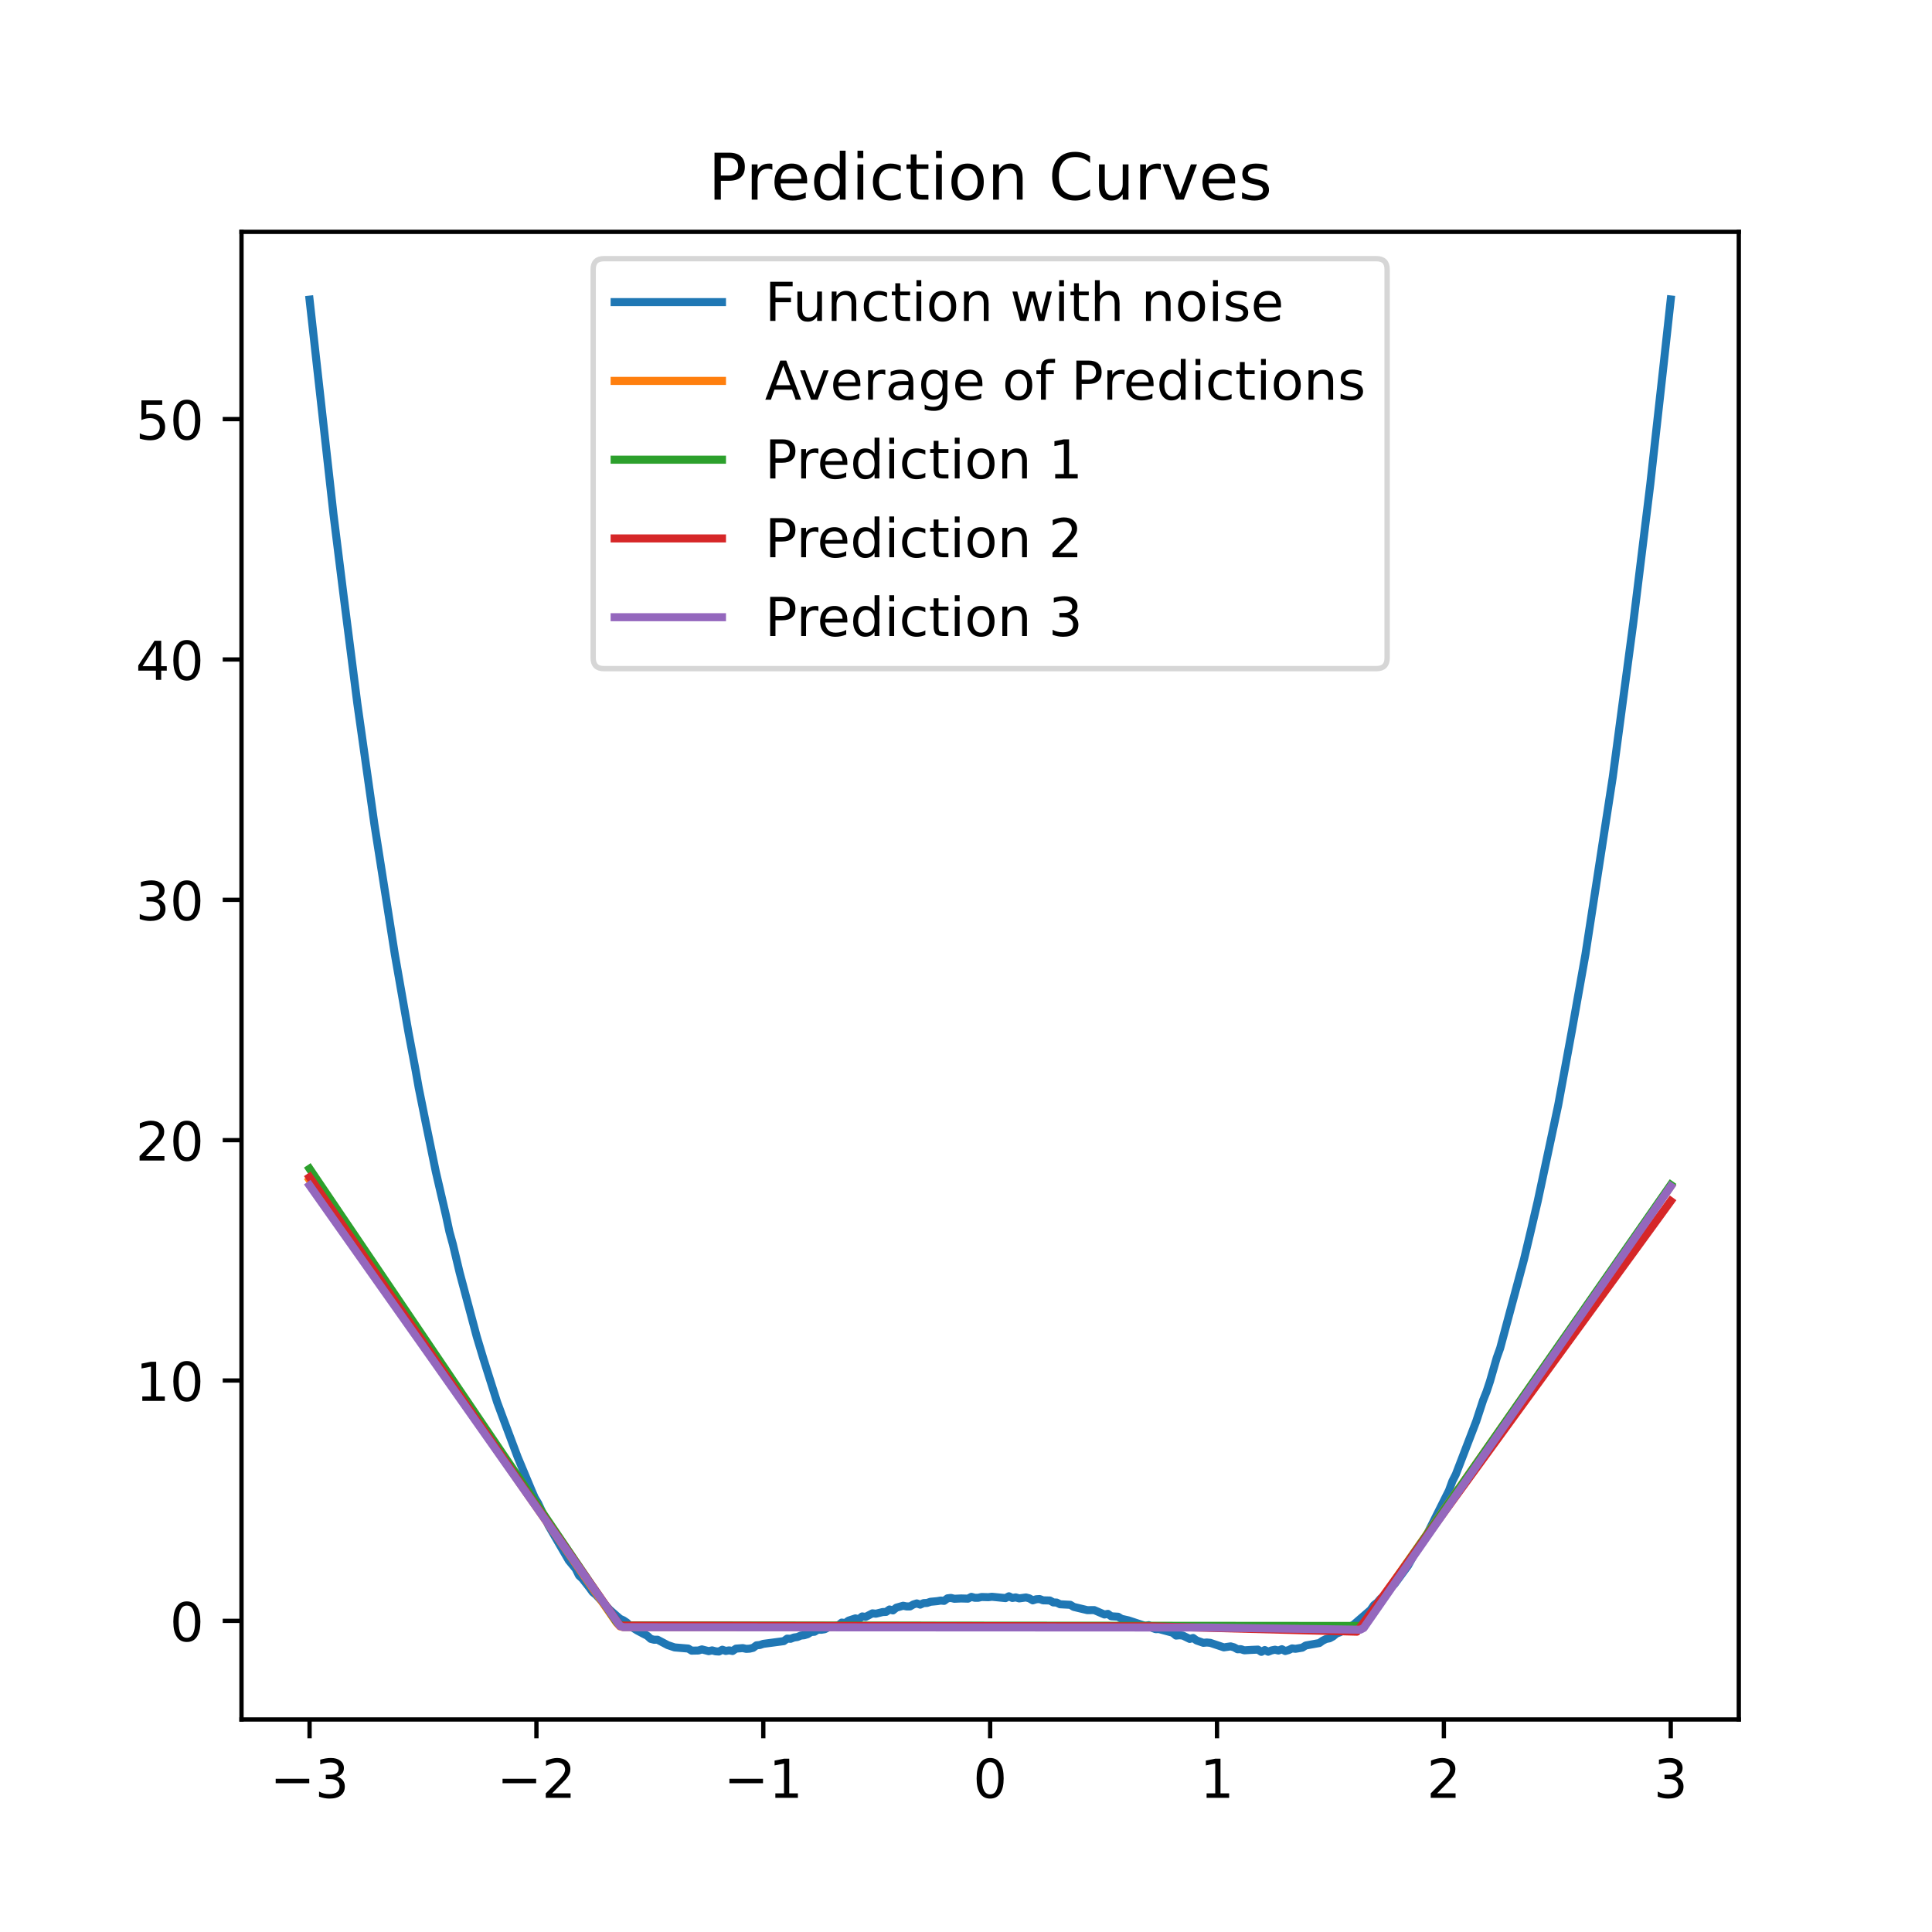
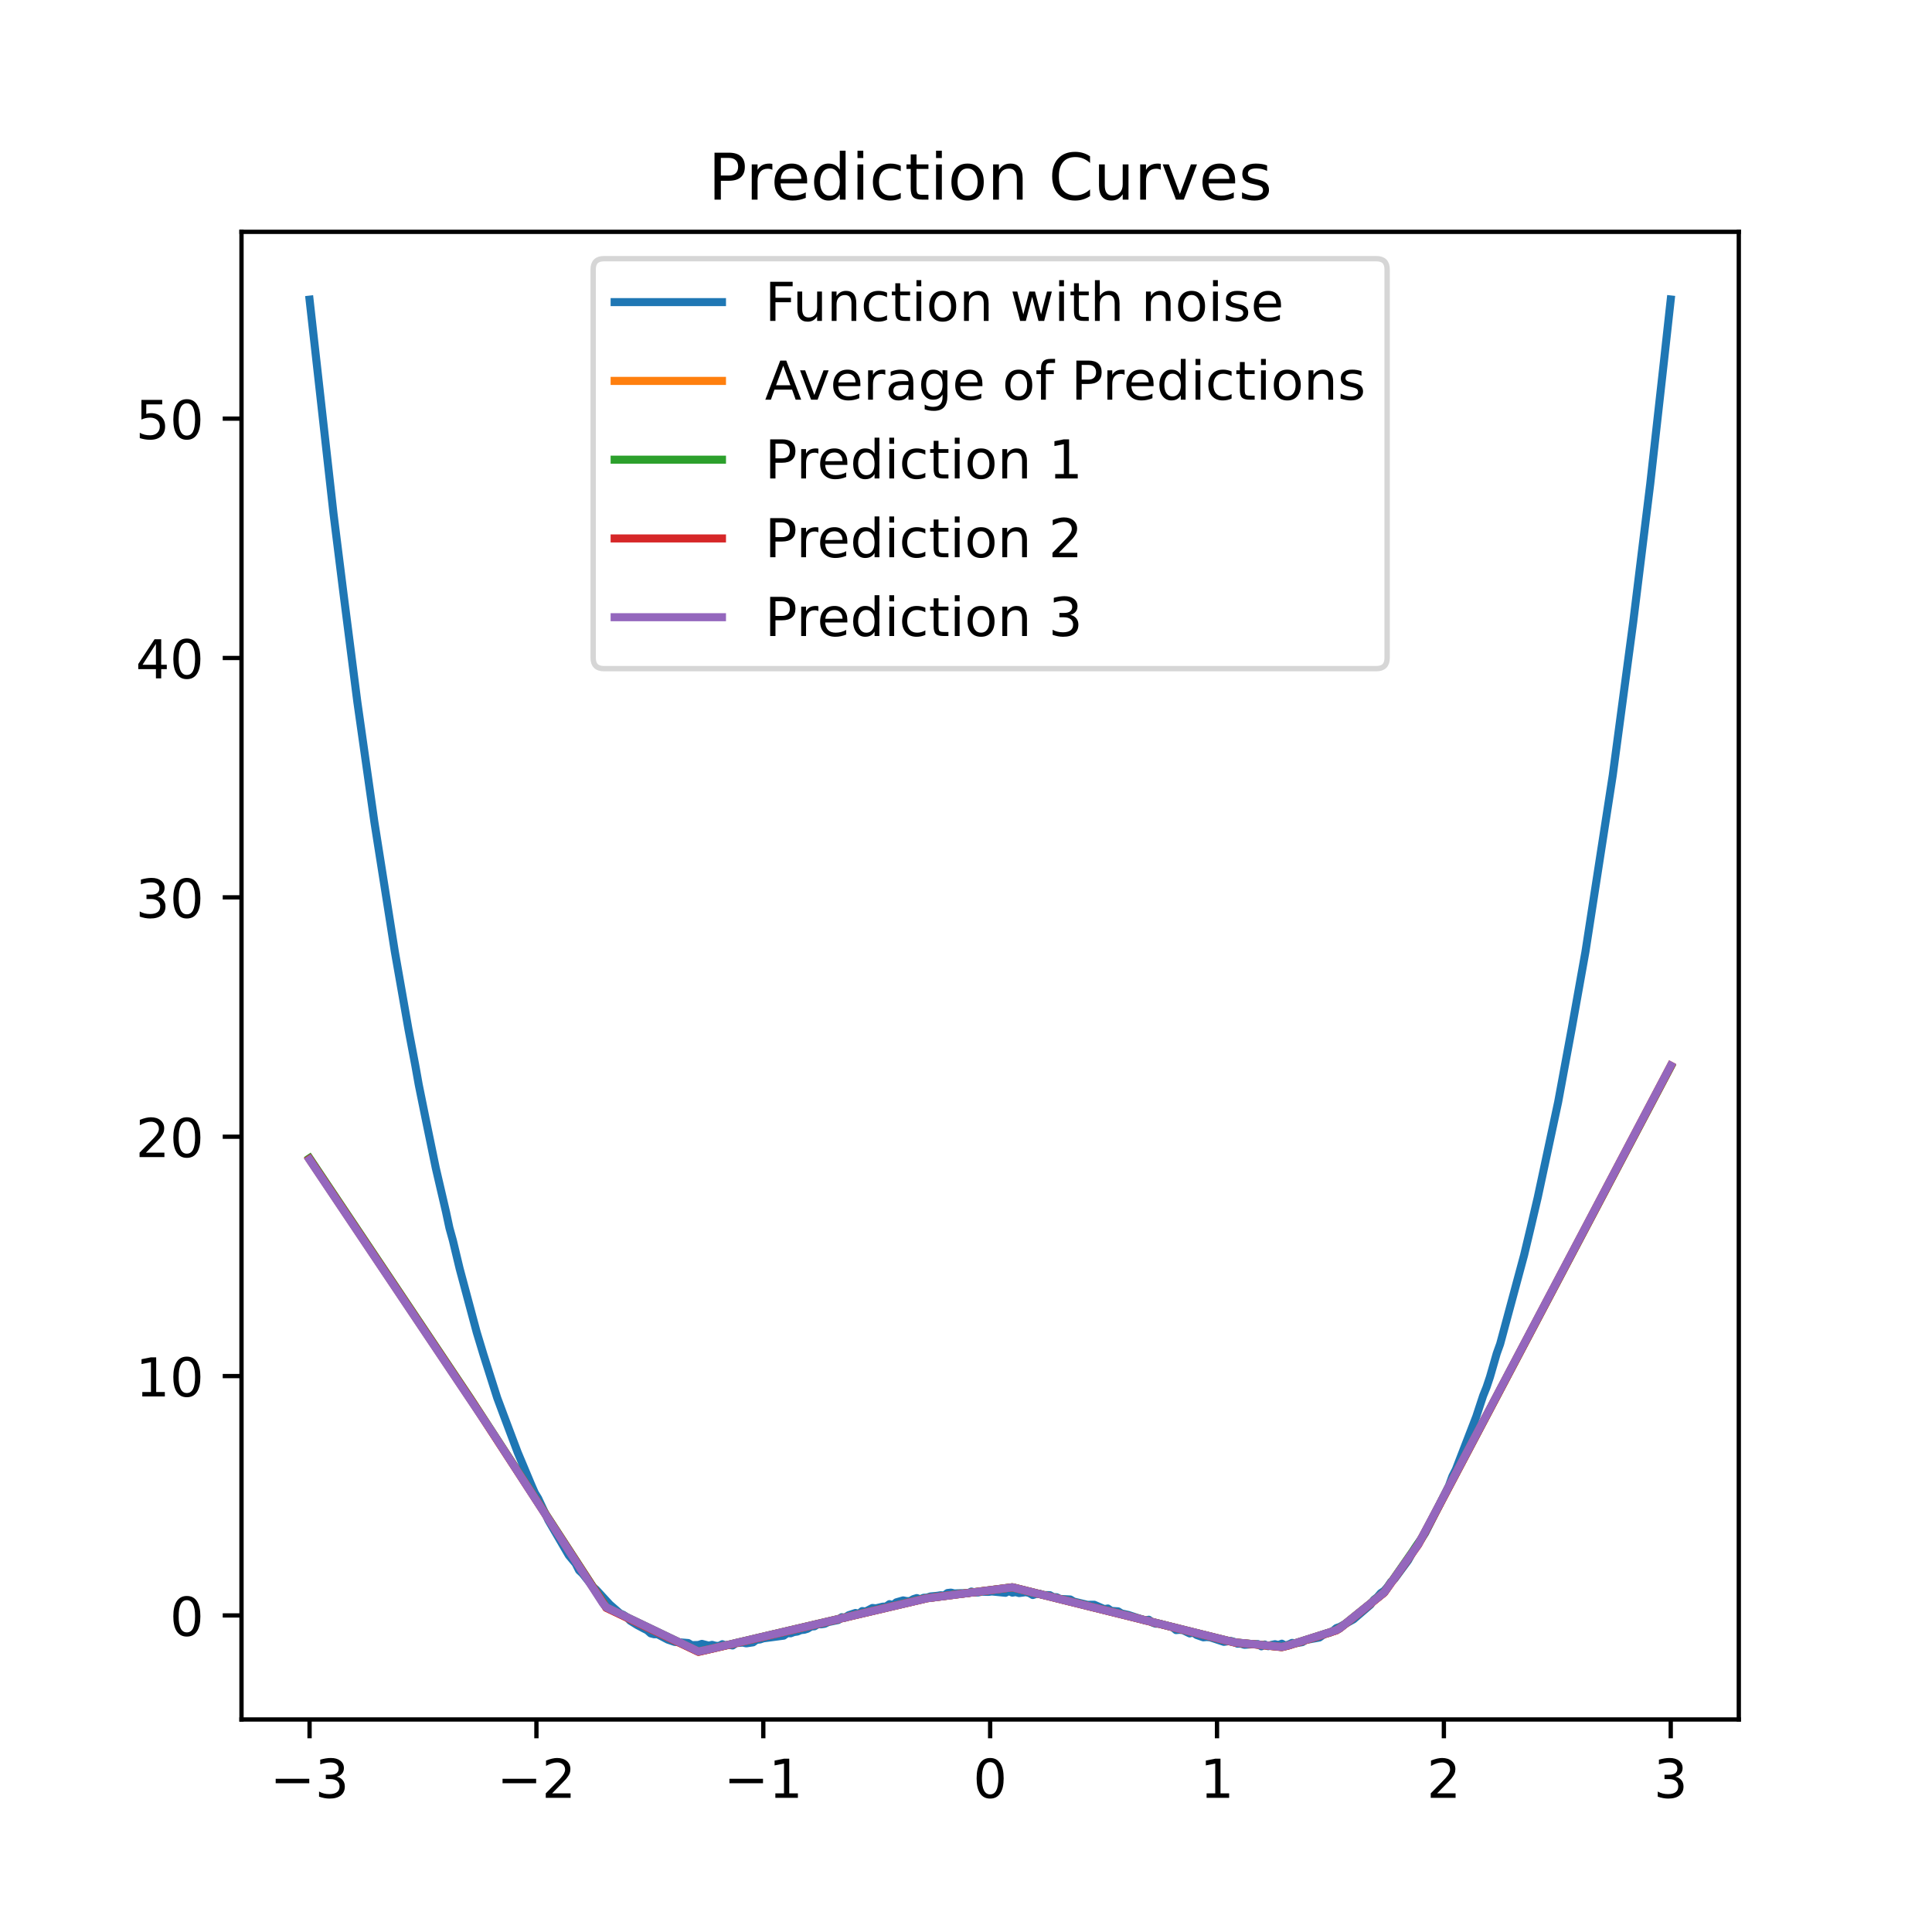
<svg xmlns="http://www.w3.org/2000/svg" xmlns:xlink="http://www.w3.org/1999/xlink" width="360pt" height="360pt" viewBox="0 0 360 360" version="1.1">
  <defs>
    <style type="text/css">*{stroke-linejoin: round; stroke-linecap: butt}</style>
  </defs>
  <g id="figure_1">
    <g id="patch_1">
      <path d="M 0 360  L 360 360  L 360 0  L 0 0  z " style="fill: #ffffff" />
    </g>
    <g id="axes_1">
      <g id="patch_2">
        <path d="M 45 320.4  L 324 320.4  L 324 43.2  L 45 43.2  z " style="fill: #ffffff" />
      </g>
      <g id="matplotlib.axis_1">
        <g id="xtick_1">
          <g id="line2d_1">
            <defs>
-               <path id="m9f133610e2" d="M 0 0  L 0 3.5  " style="stroke: #000000; stroke-width: 0.8" />
+               <path id="mbc64834ffc" d="M 0 0  L 0 3.5  " style="stroke: #000000; stroke-width: 0.8" />
            </defs>
            <g>
-               <use xlink:href="#m9f133610e2" x="57.682" y="320.4" style="stroke: #000000; stroke-width: 0.8" />
+               <use xlink:href="#mbc64834ffc" x="57.682" y="320.4" style="stroke: #000000; stroke-width: 0.8" />
            </g>
          </g>
          <g id="text_1">
            <g transform="translate(50.31072 334.9984)scale(0.1 -0.1)">
              <defs>
                <path id="DejaVuSans-2212" d="M 678 2272  L 4684 2272  L 4684 1741  L 678 1741  L 678 2272  z " transform="scale(0.015625)" />
                <path id="DejaVuSans-33" d="M 2597 2516  Q 3050 2419 3304 2112  Q 3559 1806 3559 1356  Q 3559 666 3084 287  Q 2609 -91 1734 -91  Q 1441 -91 1130 -33  Q 819 25 488 141  L 488 750  Q 750 597 1062 519  Q 1375 441 1716 441  Q 2309 441 2620 675  Q 2931 909 2931 1356  Q 2931 1769 2642 2001  Q 2353 2234 1838 2234  L 1294 2234  L 1294 2753  L 1863 2753  Q 2328 2753 2575 2939  Q 2822 3125 2822 3475  Q 2822 3834 2567 4026  Q 2313 4219 1838 4219  Q 1578 4219 1281 4162  Q 984 4106 628 3988  L 628 4550  Q 988 4650 1302 4700  Q 1616 4750 1894 4750  Q 2613 4750 3031 4423  Q 3450 4097 3450 3541  Q 3450 3153 3228 2886  Q 3006 2619 2597 2516  z " transform="scale(0.015625)" />
              </defs>
              <use xlink:href="#DejaVuSans-2212" />
              <use xlink:href="#DejaVuSans-33" x="83.789" />
            </g>
          </g>
        </g>
        <g id="xtick_2">
          <g id="line2d_2">
            <g>
-               <use xlink:href="#m9f133610e2" x="99.955" y="320.4" style="stroke: #000000; stroke-width: 0.8" />
+               <use xlink:href="#mbc64834ffc" x="99.955" y="320.4" style="stroke: #000000; stroke-width: 0.8" />
            </g>
          </g>
          <g id="text_2">
            <g transform="translate(92.58345 334.9984)scale(0.1 -0.1)">
              <defs>
                <path id="DejaVuSans-32" d="M 1228 531  L 3431 531  L 3431 0  L 469 0  L 469 531  Q 828 903 1448 1529  Q 2069 2156 2228 2338  Q 2531 2678 2651 2914  Q 2772 3150 2772 3378  Q 2772 3750 2511 3984  Q 2250 4219 1831 4219  Q 1534 4219 1204 4116  Q 875 4013 500 3803  L 500 4441  Q 881 4594 1212 4672  Q 1544 4750 1819 4750  Q 2544 4750 2975 4387  Q 3406 4025 3406 3419  Q 3406 3131 3298 2873  Q 3191 2616 2906 2266  Q 2828 2175 2409 1742  Q 1991 1309 1228 531  z " transform="scale(0.015625)" />
              </defs>
              <use xlink:href="#DejaVuSans-2212" />
              <use xlink:href="#DejaVuSans-32" x="83.789" />
            </g>
          </g>
        </g>
        <g id="xtick_3">
          <g id="line2d_3">
            <g>
-               <use xlink:href="#m9f133610e2" x="142.227" y="320.4" style="stroke: #000000; stroke-width: 0.8" />
+               <use xlink:href="#mbc64834ffc" x="142.227" y="320.4" style="stroke: #000000; stroke-width: 0.8" />
            </g>
          </g>
          <g id="text_3">
            <g transform="translate(134.8562 334.9984)scale(0.1 -0.1)">
              <defs>
                <path id="DejaVuSans-31" d="M 794 531  L 1825 531  L 1825 4091  L 703 3866  L 703 4441  L 1819 4666  L 2450 4666  L 2450 531  L 3481 531  L 3481 0  L 794 0  L 794 531  z " transform="scale(0.015625)" />
              </defs>
              <use xlink:href="#DejaVuSans-2212" />
              <use xlink:href="#DejaVuSans-31" x="83.789" />
            </g>
          </g>
        </g>
        <g id="xtick_4">
          <g id="line2d_4">
            <g>
-               <use xlink:href="#m9f133610e2" x="184.5" y="320.4" style="stroke: #000000; stroke-width: 0.8" />
+               <use xlink:href="#mbc64834ffc" x="184.5" y="320.4" style="stroke: #000000; stroke-width: 0.8" />
            </g>
          </g>
          <g id="text_4">
            <g transform="translate(181.3187 334.9984)scale(0.1 -0.1)">
              <defs>
                <path id="DejaVuSans-30" d="M 2034 4250  Q 1547 4250 1301 3770  Q 1056 3291 1056 2328  Q 1056 1369 1301 889  Q 1547 409 2034 409  Q 2525 409 2770 889  Q 3016 1369 3016 2328  Q 3016 3291 2770 3770  Q 2525 4250 2034 4250  z M 2034 4750  Q 2819 4750 3233 4129  Q 3647 3509 3647 2328  Q 3647 1150 3233 529  Q 2819 -91 2034 -91  Q 1250 -91 836 529  Q 422 1150 422 2328  Q 422 3509 836 4129  Q 1250 4750 2034 4750  z " transform="scale(0.015625)" />
              </defs>
              <use xlink:href="#DejaVuSans-30" />
            </g>
          </g>
        </g>
        <g id="xtick_5">
          <g id="line2d_5">
            <g>
-               <use xlink:href="#m9f133610e2" x="226.773" y="320.4" style="stroke: #000000; stroke-width: 0.8" />
+               <use xlink:href="#mbc64834ffc" x="226.773" y="320.4" style="stroke: #000000; stroke-width: 0.8" />
            </g>
          </g>
          <g id="text_5">
            <g transform="translate(223.5915 334.9984)scale(0.1 -0.1)">
              <use xlink:href="#DejaVuSans-31" />
            </g>
          </g>
        </g>
        <g id="xtick_6">
          <g id="line2d_6">
            <g>
-               <use xlink:href="#m9f133610e2" x="269.045" y="320.4" style="stroke: #000000; stroke-width: 0.8" />
+               <use xlink:href="#mbc64834ffc" x="269.045" y="320.4" style="stroke: #000000; stroke-width: 0.8" />
            </g>
          </g>
          <g id="text_6">
            <g transform="translate(265.8642 334.9984)scale(0.1 -0.1)">
              <use xlink:href="#DejaVuSans-32" />
            </g>
          </g>
        </g>
        <g id="xtick_7">
          <g id="line2d_7">
            <g>
-               <use xlink:href="#m9f133610e2" x="311.318" y="320.4" style="stroke: #000000; stroke-width: 0.8" />
+               <use xlink:href="#mbc64834ffc" x="311.318" y="320.4" style="stroke: #000000; stroke-width: 0.8" />
            </g>
          </g>
          <g id="text_7">
            <g transform="translate(308.1369 334.9984)scale(0.1 -0.1)">
              <use xlink:href="#DejaVuSans-33" />
            </g>
          </g>
        </g>
      </g>
      <g id="matplotlib.axis_2">
        <g id="ytick_1">
          <g id="line2d_8">
            <defs>
-               <path id="m39aadc8517" d="M 0 0  L -3.5 0  " style="stroke: #000000; stroke-width: 0.8" />
+               <path id="md7899c4d1c" d="M 0 0  L -3.5 0  " style="stroke: #000000; stroke-width: 0.8" />
            </defs>
            <g>
-               <use xlink:href="#m39aadc8517" x="45" y="302.019" style="stroke: #000000; stroke-width: 0.8" />
+               <use xlink:href="#md7899c4d1c" x="45" y="301.012" style="stroke: #000000; stroke-width: 0.8" />
            </g>
          </g>
          <g id="text_8">
-             <g transform="translate(31.6375 305.8181)scale(0.1 -0.1)">
+             <g transform="translate(31.6375 304.8109)scale(0.1 -0.1)">
              <use xlink:href="#DejaVuSans-30" />
            </g>
          </g>
        </g>
        <g id="ytick_2">
          <g id="line2d_9">
            <g>
-               <use xlink:href="#m39aadc8517" x="45" y="257.235" style="stroke: #000000; stroke-width: 0.8" />
+               <use xlink:href="#md7899c4d1c" x="45" y="256.411" style="stroke: #000000; stroke-width: 0.8" />
            </g>
          </g>
          <g id="text_9">
-             <g transform="translate(25.275 261.0338)scale(0.1 -0.1)">
+             <g transform="translate(25.275 260.2098)scale(0.1 -0.1)">
              <use xlink:href="#DejaVuSans-31" />
              <use xlink:href="#DejaVuSans-30" x="63.623" />
            </g>
          </g>
        </g>
        <g id="ytick_3">
          <g id="line2d_10">
            <g>
-               <use xlink:href="#m39aadc8517" x="45" y="212.45" style="stroke: #000000; stroke-width: 0.8" />
+               <use xlink:href="#md7899c4d1c" x="45" y="211.81" style="stroke: #000000; stroke-width: 0.8" />
            </g>
          </g>
          <g id="text_10">
-             <g transform="translate(25.275 216.2495)scale(0.1 -0.1)">
+             <g transform="translate(25.275 215.6087)scale(0.1 -0.1)">
              <use xlink:href="#DejaVuSans-32" />
              <use xlink:href="#DejaVuSans-30" x="63.623" />
            </g>
          </g>
        </g>
        <g id="ytick_4">
          <g id="line2d_11">
            <g>
-               <use xlink:href="#m39aadc8517" x="45" y="167.666" style="stroke: #000000; stroke-width: 0.8" />
+               <use xlink:href="#md7899c4d1c" x="45" y="167.208" style="stroke: #000000; stroke-width: 0.8" />
            </g>
          </g>
          <g id="text_11">
-             <g transform="translate(25.275 171.4652)scale(0.1 -0.1)">
+             <g transform="translate(25.275 171.0076)scale(0.1 -0.1)">
              <use xlink:href="#DejaVuSans-33" />
              <use xlink:href="#DejaVuSans-30" x="63.623" />
            </g>
          </g>
        </g>
        <g id="ytick_5">
          <g id="line2d_12">
            <g>
-               <use xlink:href="#m39aadc8517" x="45" y="122.882" style="stroke: #000000; stroke-width: 0.8" />
+               <use xlink:href="#md7899c4d1c" x="45" y="122.607" style="stroke: #000000; stroke-width: 0.8" />
            </g>
          </g>
          <g id="text_12">
-             <g transform="translate(25.275 126.681)scale(0.1 -0.1)">
+             <g transform="translate(25.275 126.4066)scale(0.1 -0.1)">
              <defs>
                <path id="DejaVuSans-34" d="M 2419 4116  L 825 1625  L 2419 1625  L 2419 4116  z M 2253 4666  L 3047 4666  L 3047 1625  L 3713 1625  L 3713 1100  L 3047 1100  L 3047 0  L 2419 0  L 2419 1100  L 313 1100  L 313 1709  L 2253 4666  z " transform="scale(0.015625)" />
              </defs>
              <use xlink:href="#DejaVuSans-34" />
              <use xlink:href="#DejaVuSans-30" x="63.623" />
            </g>
          </g>
        </g>
        <g id="ytick_6">
          <g id="line2d_13">
            <g>
-               <use xlink:href="#m39aadc8517" x="45" y="78.097" style="stroke: #000000; stroke-width: 0.8" />
+               <use xlink:href="#md7899c4d1c" x="45" y="78.006" style="stroke: #000000; stroke-width: 0.8" />
            </g>
          </g>
          <g id="text_13">
-             <g transform="translate(25.275 81.89669)scale(0.1 -0.1)">
+             <g transform="translate(25.275 81.80549)scale(0.1 -0.1)">
              <defs>
                <path id="DejaVuSans-35" d="M 691 4666  L 3169 4666  L 3169 4134  L 1269 4134  L 1269 2991  Q 1406 3038 1543 3061  Q 1681 3084 1819 3084  Q 2600 3084 3056 2656  Q 3513 2228 3513 1497  Q 3513 744 3044 326  Q 2575 -91 1722 -91  Q 1428 -91 1123 -41  Q 819 9 494 109  L 494 744  Q 775 591 1075 516  Q 1375 441 1709 441  Q 2250 441 2565 725  Q 2881 1009 2881 1497  Q 2881 1984 2565 2268  Q 2250 2553 1709 2553  Q 1456 2553 1204 2497  Q 953 2441 691 2322  L 691 4666  z " transform="scale(0.015625)" />
              </defs>
              <use xlink:href="#DejaVuSans-35" />
              <use xlink:href="#DejaVuSans-30" x="63.623" />
            </g>
          </g>
        </g>
      </g>
      <g id="line2d_14">
-         <path d="M 57.682 55.834  L 62.132 95.787  L 64.039 111.107  L 66.581 131.076  L 69.76 153.578  L 73.574 177.848  L 76.117 192.379  L 77.388 199.127  L 78.024 202.708  L 79.295 209.014  L 81.202 218.307  L 83.109 226.532  L 83.745 229.519  L 84.38 231.822  L 85.652 237.148  L 88.83 249.046  L 90.102 253.27  L 92.644 261.3  L 93.916 264.727  L 96.458 271.506  L 99.001 277.592  L 99.637 279.051  L 100.272 280.103  L 102.179 284.199  L 105.994 290.773  L 107.265 292.311  L 107.901 293.583  L 108.536 294.174  L 109.808 295.794  L 110.443 296.671  L 111.079 297.199  L 113.622 299.976  L 114.893 301.085  L 115.529 301.636  L 116.164 301.924  L 116.8 302.347  L 117.436 303.008  L 118.707 303.804  L 119.978 304.481  L 120.614 304.802  L 121.25 305.376  L 121.886 305.543  L 122.521 305.538  L 124.428 306.544  L 125.7 306.971  L 128.242 307.184  L 128.878 307.575  L 130.149 307.547  L 130.785 307.341  L 132.056 307.668  L 132.692 307.524  L 133.328 307.697  L 133.963 307.739  L 134.599 307.403  L 135.235 307.629  L 135.87 307.522  L 136.506 307.64  L 137.142 307.198  L 138.413 307.101  L 139.049 307.243  L 139.685 307.204  L 140.32 307.054  L 140.956 306.587  L 141.592 306.521  L 142.227 306.309  L 146.041 305.802  L 146.677 305.334  L 147.313 305.365  L 147.948 305.127  L 148.584 305.034  L 149.22 304.767  L 149.855 304.702  L 150.491 304.506  L 151.127 304.1  L 151.762 304.054  L 152.398 303.661  L 153.034 303.682  L 153.67 303.584  L 154.305 303.269  L 156.212 302.872  L 156.848 302.344  L 157.484 302.437  L 158.119 301.981  L 159.391 301.563  L 160.026 301.712  L 160.662 301.199  L 161.298 301.287  L 162.569 300.622  L 163.205 300.693  L 164.476 300.381  L 165.112 300.355  L 165.747 299.903  L 166.383 300.079  L 167.019 299.568  L 168.29 299.207  L 168.926 299.334  L 169.562 299.332  L 170.197 298.969  L 170.833 298.772  L 171.469 299  L 172.104 298.713  L 172.74 298.688  L 173.376 298.469  L 174.647 298.349  L 175.283 298.24  L 175.918 298.299  L 176.554 297.826  L 177.19 297.75  L 177.825 297.908  L 179.097 297.85  L 180.368 297.886  L 181.004 297.549  L 181.639 297.725  L 182.275 297.722  L 182.911 297.577  L 184.182 297.614  L 184.818 297.534  L 187.361 297.784  L 187.996 297.444  L 188.632 297.758  L 189.268 297.651  L 189.903 297.836  L 191.175 297.664  L 191.81 297.835  L 192.446 298.204  L 193.082 297.998  L 193.717 297.956  L 194.353 298.198  L 195.624 298.229  L 196.26 298.588  L 196.896 298.616  L 197.531 298.932  L 199.438 299.034  L 200.074 299.423  L 202.617 300.03  L 203.888 300.017  L 205.795 300.841  L 206.431 300.721  L 207.067 301.172  L 208.338 301.252  L 208.974 301.644  L 210.245 301.927  L 213.423 302.968  L 214.059 302.823  L 214.695 303.338  L 215.33 303.57  L 215.966 303.555  L 218.509 304.235  L 219.145 304.766  L 219.78 304.706  L 220.416 304.77  L 221.687 305.388  L 222.323 305.212  L 222.959 305.676  L 224.23 306.116  L 224.866 306.057  L 225.501 306.117  L 228.044 306.963  L 229.315 306.779  L 229.951 306.958  L 230.587 307.313  L 231.222 307.299  L 231.858 307.513  L 233.13 307.437  L 234.401 307.381  L 235.037 307.8  L 235.672 307.462  L 236.308 307.775  L 236.944 307.526  L 237.579 307.401  L 238.215 307.555  L 238.851 307.308  L 239.486 307.643  L 240.122 307.463  L 240.758 307.157  L 241.393 307.232  L 242.665 307.018  L 243.3 306.616  L 245.843 306.155  L 246.479 305.703  L 247.114 305.394  L 247.75 305.276  L 248.386 304.927  L 249.022 304.383  L 249.657 304.164  L 252.2 302.75  L 255.378 300.004  L 256.014 299.096  L 256.65 298.597  L 257.285 297.851  L 257.921 297.424  L 258.557 296.682  L 259.192 295.752  L 259.828 295.196  L 262.371 291.731  L 263.642 289.432  L 265.549 286.619  L 269.999 277.736  L 270.635 275.983  L 271.27 274.734  L 275.084 264.811  L 276.356 260.92  L 276.991 259.333  L 277.627 257.424  L 278.898 252.998  L 279.534 251.22  L 283.984 234.64  L 285.255 229.303  L 286.527 223.852  L 290.341 205.957  L 292.883 192.134  L 295.426 177.84  L 300.512 144.827  L 304.326 116.163  L 307.504 90.248  L 310.047 67.414  L 311.318 55.8  L 311.318 55.8  " clip-path="url(#p5ab1dba73b)" style="fill: none; stroke: #1f77b4; stroke-width: 1.5; stroke-linecap: square" />
+         <path d="M 57.682 55.833  L 62.132 95.624  L 64.039 110.881  L 66.581 130.769  L 69.76 153.178  L 73.574 177.348  L 76.117 191.82  L 77.388 198.54  L 78.024 202.108  L 79.295 208.387  L 81.202 217.643  L 83.109 225.834  L 83.745 228.808  L 84.38 231.102  L 85.652 236.406  L 88.83 248.256  L 90.102 252.462  L 92.644 260.459  L 93.916 263.872  L 96.458 270.623  L 99.001 276.684  L 99.637 278.137  L 100.272 279.185  L 102.179 283.265  L 105.994 289.812  L 107.265 291.344  L 107.901 292.61  L 108.536 293.199  L 109.808 294.812  L 110.443 295.685  L 111.079 296.212  L 113.622 298.977  L 114.893 300.082  L 115.529 300.631  L 116.164 300.917  L 116.8 301.338  L 117.436 301.997  L 118.707 302.789  L 119.978 303.463  L 120.614 303.783  L 121.25 304.355  L 121.886 304.521  L 122.521 304.517  L 124.428 305.518  L 125.7 305.943  L 128.242 306.156  L 128.878 306.545  L 130.149 306.518  L 130.785 306.312  L 132.056 306.638  L 132.692 306.495  L 133.328 306.666  L 133.963 306.709  L 134.599 306.373  L 135.235 306.599  L 135.87 306.492  L 136.506 306.61  L 137.142 306.17  L 138.413 306.073  L 139.049 306.215  L 140.32 306.026  L 140.956 305.561  L 141.592 305.496  L 142.227 305.284  L 146.041 304.779  L 146.677 304.314  L 147.313 304.345  L 147.948 304.107  L 148.584 304.015  L 149.22 303.748  L 149.855 303.683  L 150.491 303.489  L 151.127 303.085  L 151.762 303.038  L 152.398 302.647  L 153.034 302.668  L 153.67 302.57  L 154.305 302.257  L 156.212 301.861  L 156.848 301.336  L 157.484 301.428  L 158.119 300.974  L 159.391 300.558  L 160.026 300.706  L 160.662 300.195  L 161.298 300.283  L 162.569 299.62  L 163.205 299.691  L 164.476 299.381  L 165.112 299.355  L 165.747 298.905  L 166.383 299.08  L 167.019 298.571  L 168.29 298.212  L 168.926 298.338  L 169.562 298.336  L 170.197 297.975  L 170.833 297.778  L 171.469 298.005  L 172.104 297.72  L 172.74 297.694  L 173.376 297.476  L 174.647 297.356  L 175.283 297.248  L 175.918 297.307  L 176.554 296.836  L 177.19 296.761  L 177.825 296.917  L 179.097 296.86  L 180.368 296.896  L 181.004 296.56  L 181.639 296.735  L 182.275 296.732  L 182.911 296.588  L 184.182 296.624  L 184.818 296.545  L 187.361 296.794  L 187.996 296.456  L 188.632 296.768  L 189.268 296.662  L 189.903 296.846  L 191.175 296.674  L 191.81 296.845  L 192.446 297.212  L 193.082 297.007  L 193.717 296.966  L 194.353 297.207  L 195.624 297.237  L 196.26 297.595  L 196.896 297.623  L 197.531 297.938  L 199.438 298.039  L 200.074 298.427  L 202.617 299.031  L 203.888 299.018  L 205.795 299.839  L 206.431 299.719  L 207.067 300.168  L 208.338 300.248  L 208.974 300.639  L 210.245 300.92  L 213.423 301.957  L 214.059 301.812  L 214.695 302.325  L 215.33 302.557  L 215.966 302.542  L 218.509 303.219  L 219.145 303.748  L 219.78 303.688  L 220.416 303.751  L 221.687 304.367  L 222.323 304.192  L 222.959 304.654  L 224.23 305.092  L 224.866 305.034  L 225.501 305.093  L 228.044 305.936  L 229.315 305.753  L 229.951 305.93  L 230.587 306.284  L 231.222 306.27  L 231.858 306.484  L 233.13 306.407  L 234.401 306.351  L 235.037 306.769  L 235.672 306.432  L 236.308 306.744  L 236.944 306.496  L 237.579 306.372  L 238.215 306.525  L 238.851 306.279  L 239.486 306.612  L 240.122 306.433  L 240.758 306.129  L 241.393 306.203  L 242.665 305.99  L 243.3 305.59  L 245.843 305.131  L 246.479 304.68  L 247.114 304.373  L 247.75 304.256  L 248.386 303.908  L 249.022 303.366  L 249.657 303.148  L 252.2 301.739  L 255.378 299.005  L 256.014 298.101  L 256.65 297.604  L 257.285 296.861  L 257.921 296.436  L 258.557 295.697  L 259.192 294.771  L 259.828 294.217  L 262.371 290.765  L 263.642 288.477  L 265.549 285.675  L 269.999 276.829  L 270.635 275.082  L 271.27 273.838  L 275.084 263.956  L 276.356 260.081  L 276.991 258.501  L 277.627 256.599  L 278.898 252.191  L 279.534 250.42  L 283.984 233.909  L 285.255 228.594  L 286.527 223.165  L 290.341 205.342  L 292.883 191.576  L 295.426 177.341  L 300.512 144.463  L 304.326 115.916  L 307.504 90.107  L 310.047 67.367  L 311.318 55.8  L 311.318 55.8  " clip-path="url(#pc75cf0f52a)" style="fill: none; stroke: #1f77b4; stroke-width: 1.5; stroke-linecap: square" />
      </g>
      <g id="line2d_15">
-         <path d="M 57.682 219.883  L 114.893 302.361  L 115.529 303.053  L 116.164 303.2  L 119.978 303.209  L 182.275 303.155  L 240.758 303.266  L 252.836 303.325  L 253.471 303.168  L 254.107 302.632  L 259.192 295.417  L 307.504 226.451  L 311.318 220.982  L 311.318 220.982  " clip-path="url(#p5ab1dba73b)" style="fill: none; stroke: #ff7f0e; stroke-width: 1.5; stroke-linecap: square" />
+         <path d="M 57.682 216.022  L 89.466 263.441  L 112.986 299.571  L 130.149 307.784  L 133.328 307.058  L 172.74 297.816  L 188.632 295.771  L 229.951 306.026  L 238.851 306.902  L 240.122 306.601  L 249.022 303.783  L 250.293 302.895  L 257.921 296.734  L 264.278 287.759  L 266.185 284.243  L 311.318 198.575  L 311.318 198.575  " clip-path="url(#pc75cf0f52a)" style="fill: none; stroke: #ff7f0e; stroke-width: 1.5; stroke-linecap: square" />
      </g>
      <g id="line2d_16">
-         <path d="M 57.682 217.774  L 114.893 302.213  L 115.529 302.859  L 253.471 302.972  L 254.107 302.836  L 311.318 220.783  L 311.318 220.783  " clip-path="url(#p5ab1dba73b)" style="fill: none; stroke: #2ca02c; stroke-width: 1.5; stroke-linecap: square" />
+         <path d="M 57.682 215.812  L 87.559 260.426  L 112.986 299.518  L 130.149 307.74  L 132.056 307.331  L 172.74 297.796  L 188.632 295.76  L 229.951 306.014  L 238.851 306.891  L 240.122 306.581  L 249.022 303.76  L 249.657 303.393  L 257.921 296.722  L 264.914 286.661  L 311.318 198.753  L 311.318 198.753  " clip-path="url(#pc75cf0f52a)" style="fill: none; stroke: #2ca02c; stroke-width: 1.5; stroke-linecap: square" />
      </g>
      <g id="line2d_17">
-         <path d="M 57.682 219.353  L 98.365 278.41  L 115.529 302.909  L 214.695 303.048  L 252.836 304.04  L 254.743 301.5  L 311.318 223.806  L 311.318 223.806  " clip-path="url(#p5ab1dba73b)" style="fill: none; stroke: #d62728; stroke-width: 1.5; stroke-linecap: square" />
+         <path d="M 57.682 215.986  L 88.194 261.491  L 112.986 299.602  L 130.149 307.8  L 133.328 307.07  L 172.74 297.811  L 188.632 295.771  L 229.951 306.043  L 238.851 306.923  L 240.122 306.613  L 249.022 303.798  L 249.657 303.425  L 257.921 296.779  L 264.278 287.809  L 266.185 284.279  L 311.318 198.667  L 311.318 198.667  " clip-path="url(#pc75cf0f52a)" style="fill: none; stroke: #d62728; stroke-width: 1.5; stroke-linecap: square" />
      </g>
      <g id="line2d_18">
-         <path d="M 57.682 220.89  L 80.566 253.289  L 112.986 299.344  L 115.529 302.971  L 116.164 303.209  L 224.866 303.265  L 253.471 303.673  L 254.107 303.344  L 311.318 221.08  L 311.318 221.08  " clip-path="url(#p5ab1dba73b)" style="fill: none; stroke: #9467bd; stroke-width: 1.5; stroke-linecap: square" />
+         <path d="M 57.682 216.099  L 91.373 266.345  L 112.35 298.756  L 112.986 299.498  L 130.149 307.732  L 132.056 307.333  L 172.74 297.821  L 188.632 295.773  L 229.951 306.015  L 238.851 306.889  L 240.122 306.575  L 249.022 303.754  L 249.657 303.397  L 257.921 296.728  L 264.278 287.755  L 267.456 281.773  L 311.318 198.57  L 311.318 198.57  " clip-path="url(#pc75cf0f52a)" style="fill: none; stroke: #9467bd; stroke-width: 1.5; stroke-linecap: square" />
      </g>
      <g id="patch_3">
        <path d="M 45 320.4  L 45 43.2  " style="fill: none; stroke: #000000; stroke-width: 0.8; stroke-linejoin: miter; stroke-linecap: square" />
      </g>
      <g id="patch_4">
        <path d="M 324 320.4  L 324 43.2  " style="fill: none; stroke: #000000; stroke-width: 0.8; stroke-linejoin: miter; stroke-linecap: square" />
      </g>
      <g id="patch_5">
        <path d="M 45 320.4  L 324 320.4  " style="fill: none; stroke: #000000; stroke-width: 0.8; stroke-linejoin: miter; stroke-linecap: square" />
      </g>
      <g id="patch_6">
        <path d="M 45 43.2  L 324 43.2  " style="fill: none; stroke: #000000; stroke-width: 0.8; stroke-linejoin: miter; stroke-linecap: square" />
      </g>
      <g id="text_14">
        <g transform="translate(131.9616 37.2)scale(0.12 -0.12)">
          <defs>
            <path id="DejaVuSans-50" d="M 1259 4147  L 1259 2394  L 2053 2394  Q 2494 2394 2734 2622  Q 2975 2850 2975 3272  Q 2975 3691 2734 3919  Q 2494 4147 2053 4147  L 1259 4147  z M 628 4666  L 2053 4666  Q 2838 4666 3239 4311  Q 3641 3956 3641 3272  Q 3641 2581 3239 2228  Q 2838 1875 2053 1875  L 1259 1875  L 1259 0  L 628 0  L 628 4666  z " transform="scale(0.015625)" />
            <path id="DejaVuSans-72" d="M 2631 2963  Q 2534 3019 2420 3045  Q 2306 3072 2169 3072  Q 1681 3072 1420 2755  Q 1159 2438 1159 1844  L 1159 0  L 581 0  L 581 3500  L 1159 3500  L 1159 2956  Q 1341 3275 1631 3429  Q 1922 3584 2338 3584  Q 2397 3584 2469 3576  Q 2541 3569 2628 3553  L 2631 2963  z " transform="scale(0.015625)" />
            <path id="DejaVuSans-65" d="M 3597 1894  L 3597 1613  L 953 1613  Q 991 1019 1311 708  Q 1631 397 2203 397  Q 2534 397 2845 478  Q 3156 559 3463 722  L 3463 178  Q 3153 47 2828 -22  Q 2503 -91 2169 -91  Q 1331 -91 842 396  Q 353 884 353 1716  Q 353 2575 817 3079  Q 1281 3584 2069 3584  Q 2775 3584 3186 3129  Q 3597 2675 3597 1894  z M 3022 2063  Q 3016 2534 2758 2815  Q 2500 3097 2075 3097  Q 1594 3097 1305 2825  Q 1016 2553 972 2059  L 3022 2063  z " transform="scale(0.015625)" />
            <path id="DejaVuSans-64" d="M 2906 2969  L 2906 4863  L 3481 4863  L 3481 0  L 2906 0  L 2906 525  Q 2725 213 2448 61  Q 2172 -91 1784 -91  Q 1150 -91 751 415  Q 353 922 353 1747  Q 353 2572 751 3078  Q 1150 3584 1784 3584  Q 2172 3584 2448 3432  Q 2725 3281 2906 2969  z M 947 1747  Q 947 1113 1208 752  Q 1469 391 1925 391  Q 2381 391 2643 752  Q 2906 1113 2906 1747  Q 2906 2381 2643 2742  Q 2381 3103 1925 3103  Q 1469 3103 1208 2742  Q 947 2381 947 1747  z " transform="scale(0.015625)" />
            <path id="DejaVuSans-69" d="M 603 3500  L 1178 3500  L 1178 0  L 603 0  L 603 3500  z M 603 4863  L 1178 4863  L 1178 4134  L 603 4134  L 603 4863  z " transform="scale(0.015625)" />
            <path id="DejaVuSans-63" d="M 3122 3366  L 3122 2828  Q 2878 2963 2633 3030  Q 2388 3097 2138 3097  Q 1578 3097 1268 2742  Q 959 2388 959 1747  Q 959 1106 1268 751  Q 1578 397 2138 397  Q 2388 397 2633 464  Q 2878 531 3122 666  L 3122 134  Q 2881 22 2623 -34  Q 2366 -91 2075 -91  Q 1284 -91 818 406  Q 353 903 353 1747  Q 353 2603 823 3093  Q 1294 3584 2113 3584  Q 2378 3584 2631 3529  Q 2884 3475 3122 3366  z " transform="scale(0.015625)" />
            <path id="DejaVuSans-74" d="M 1172 4494  L 1172 3500  L 2356 3500  L 2356 3053  L 1172 3053  L 1172 1153  Q 1172 725 1289 603  Q 1406 481 1766 481  L 2356 481  L 2356 0  L 1766 0  Q 1100 0 847 248  Q 594 497 594 1153  L 594 3053  L 172 3053  L 172 3500  L 594 3500  L 594 4494  L 1172 4494  z " transform="scale(0.015625)" />
            <path id="DejaVuSans-6f" d="M 1959 3097  Q 1497 3097 1228 2736  Q 959 2375 959 1747  Q 959 1119 1226 758  Q 1494 397 1959 397  Q 2419 397 2687 759  Q 2956 1122 2956 1747  Q 2956 2369 2687 2733  Q 2419 3097 1959 3097  z M 1959 3584  Q 2709 3584 3137 3096  Q 3566 2609 3566 1747  Q 3566 888 3137 398  Q 2709 -91 1959 -91  Q 1206 -91 779 398  Q 353 888 353 1747  Q 353 2609 779 3096  Q 1206 3584 1959 3584  z " transform="scale(0.015625)" />
            <path id="DejaVuSans-6e" d="M 3513 2113  L 3513 0  L 2938 0  L 2938 2094  Q 2938 2591 2744 2837  Q 2550 3084 2163 3084  Q 1697 3084 1428 2787  Q 1159 2491 1159 1978  L 1159 0  L 581 0  L 581 3500  L 1159 3500  L 1159 2956  Q 1366 3272 1645 3428  Q 1925 3584 2291 3584  Q 2894 3584 3203 3211  Q 3513 2838 3513 2113  z " transform="scale(0.015625)" />
            <path id="DejaVuSans-20" transform="scale(0.015625)" />
            <path id="DejaVuSans-43" d="M 4122 4306  L 4122 3641  Q 3803 3938 3442 4084  Q 3081 4231 2675 4231  Q 1875 4231 1450 3742  Q 1025 3253 1025 2328  Q 1025 1406 1450 917  Q 1875 428 2675 428  Q 3081 428 3442 575  Q 3803 722 4122 1019  L 4122 359  Q 3791 134 3420 21  Q 3050 -91 2638 -91  Q 1578 -91 968 557  Q 359 1206 359 2328  Q 359 3453 968 4101  Q 1578 4750 2638 4750  Q 3056 4750 3426 4639  Q 3797 4528 4122 4306  z " transform="scale(0.015625)" />
            <path id="DejaVuSans-75" d="M 544 1381  L 544 3500  L 1119 3500  L 1119 1403  Q 1119 906 1312 657  Q 1506 409 1894 409  Q 2359 409 2629 706  Q 2900 1003 2900 1516  L 2900 3500  L 3475 3500  L 3475 0  L 2900 0  L 2900 538  Q 2691 219 2414 64  Q 2138 -91 1772 -91  Q 1169 -91 856 284  Q 544 659 544 1381  z M 1991 3584  L 1991 3584  z " transform="scale(0.015625)" />
            <path id="DejaVuSans-76" d="M 191 3500  L 800 3500  L 1894 563  L 2988 3500  L 3597 3500  L 2284 0  L 1503 0  L 191 3500  z " transform="scale(0.015625)" />
            <path id="DejaVuSans-73" d="M 2834 3397  L 2834 2853  Q 2591 2978 2328 3040  Q 2066 3103 1784 3103  Q 1356 3103 1142 2972  Q 928 2841 928 2578  Q 928 2378 1081 2264  Q 1234 2150 1697 2047  L 1894 2003  Q 2506 1872 2764 1633  Q 3022 1394 3022 966  Q 3022 478 2636 193  Q 2250 -91 1575 -91  Q 1294 -91 989 -36  Q 684 19 347 128  L 347 722  Q 666 556 975 473  Q 1284 391 1588 391  Q 1994 391 2212 530  Q 2431 669 2431 922  Q 2431 1156 2273 1281  Q 2116 1406 1581 1522  L 1381 1569  Q 847 1681 609 1914  Q 372 2147 372 2553  Q 372 3047 722 3315  Q 1072 3584 1716 3584  Q 2034 3584 2315 3537  Q 2597 3491 2834 3397  z " transform="scale(0.015625)" />
          </defs>
          <use xlink:href="#DejaVuSans-50" />
          <use xlink:href="#DejaVuSans-72" x="58.553" />
          <use xlink:href="#DejaVuSans-65" x="97.416" />
          <use xlink:href="#DejaVuSans-64" x="158.939" />
          <use xlink:href="#DejaVuSans-69" x="222.416" />
          <use xlink:href="#DejaVuSans-63" x="250.199" />
          <use xlink:href="#DejaVuSans-74" x="305.18" />
          <use xlink:href="#DejaVuSans-69" x="344.389" />
          <use xlink:href="#DejaVuSans-6f" x="372.172" />
          <use xlink:href="#DejaVuSans-6e" x="433.354" />
          <use xlink:href="#DejaVuSans-20" x="496.732" />
          <use xlink:href="#DejaVuSans-43" x="528.52" />
          <use xlink:href="#DejaVuSans-75" x="598.344" />
          <use xlink:href="#DejaVuSans-72" x="661.723" />
          <use xlink:href="#DejaVuSans-76" x="702.836" />
          <use xlink:href="#DejaVuSans-65" x="762.016" />
          <use xlink:href="#DejaVuSans-73" x="823.539" />
        </g>
      </g>
      <g id="legend_1">
        <g id="patch_7">
          <path d="M 112.528 124.591  L 256.472 124.591  Q 258.472 124.591 258.472 122.591  L 258.472 50.2  Q 258.472 48.2 256.472 48.2  L 112.528 48.2  Q 110.528 48.2 110.528 50.2  L 110.528 122.591  Q 110.528 124.591 112.528 124.591  z " style="fill: #ffffff; opacity: 0.8; stroke: #cccccc; stroke-linejoin: miter" />
        </g>
        <g id="line2d_19">
          <path d="M 114.528 56.298  L 124.528 56.298  L 134.528 56.298  " style="fill: none; stroke: #1f77b4; stroke-width: 1.5; stroke-linecap: square" />
        </g>
        <g id="text_15">
          <g transform="translate(142.5281 59.79844)scale(0.1 -0.1)">
            <defs>
              <path id="DejaVuSans-46" d="M 628 4666  L 3309 4666  L 3309 4134  L 1259 4134  L 1259 2759  L 3109 2759  L 3109 2228  L 1259 2228  L 1259 0  L 628 0  L 628 4666  z " transform="scale(0.015625)" />
              <path id="DejaVuSans-77" d="M 269 3500  L 844 3500  L 1563 769  L 2278 3500  L 2956 3500  L 3675 769  L 4391 3500  L 4966 3500  L 4050 0  L 3372 0  L 2619 2869  L 1863 0  L 1184 0  L 269 3500  z " transform="scale(0.015625)" />
              <path id="DejaVuSans-68" d="M 3513 2113  L 3513 0  L 2938 0  L 2938 2094  Q 2938 2591 2744 2837  Q 2550 3084 2163 3084  Q 1697 3084 1428 2787  Q 1159 2491 1159 1978  L 1159 0  L 581 0  L 581 4863  L 1159 4863  L 1159 2956  Q 1366 3272 1645 3428  Q 1925 3584 2291 3584  Q 2894 3584 3203 3211  Q 3513 2838 3513 2113  z " transform="scale(0.015625)" />
            </defs>
            <use xlink:href="#DejaVuSans-46" />
            <use xlink:href="#DejaVuSans-75" x="52.02" />
            <use xlink:href="#DejaVuSans-6e" x="115.398" />
            <use xlink:href="#DejaVuSans-63" x="178.777" />
            <use xlink:href="#DejaVuSans-74" x="233.758" />
            <use xlink:href="#DejaVuSans-69" x="272.967" />
            <use xlink:href="#DejaVuSans-6f" x="300.75" />
            <use xlink:href="#DejaVuSans-6e" x="361.932" />
            <use xlink:href="#DejaVuSans-20" x="425.311" />
            <use xlink:href="#DejaVuSans-77" x="457.098" />
            <use xlink:href="#DejaVuSans-69" x="538.885" />
            <use xlink:href="#DejaVuSans-74" x="566.668" />
            <use xlink:href="#DejaVuSans-68" x="605.877" />
            <use xlink:href="#DejaVuSans-20" x="669.256" />
            <use xlink:href="#DejaVuSans-6e" x="701.043" />
            <use xlink:href="#DejaVuSans-6f" x="764.422" />
            <use xlink:href="#DejaVuSans-69" x="825.604" />
            <use xlink:href="#DejaVuSans-73" x="853.387" />
            <use xlink:href="#DejaVuSans-65" x="905.486" />
          </g>
        </g>
        <g id="line2d_20">
          <path d="M 114.528 70.977  L 124.528 70.977  L 134.528 70.977  " style="fill: none; stroke: #ff7f0e; stroke-width: 1.5; stroke-linecap: square" />
        </g>
        <g id="text_16">
          <g transform="translate(142.5281 74.47656)scale(0.1 -0.1)">
            <defs>
              <path id="DejaVuSans-41" d="M 2188 4044  L 1331 1722  L 3047 1722  L 2188 4044  z M 1831 4666  L 2547 4666  L 4325 0  L 3669 0  L 3244 1197  L 1141 1197  L 716 0  L 50 0  L 1831 4666  z " transform="scale(0.015625)" />
              <path id="DejaVuSans-61" d="M 2194 1759  Q 1497 1759 1228 1600  Q 959 1441 959 1056  Q 959 750 1161 570  Q 1363 391 1709 391  Q 2188 391 2477 730  Q 2766 1069 2766 1631  L 2766 1759  L 2194 1759  z M 3341 1997  L 3341 0  L 2766 0  L 2766 531  Q 2569 213 2275 61  Q 1981 -91 1556 -91  Q 1019 -91 701 211  Q 384 513 384 1019  Q 384 1609 779 1909  Q 1175 2209 1959 2209  L 2766 2209  L 2766 2266  Q 2766 2663 2505 2880  Q 2244 3097 1772 3097  Q 1472 3097 1187 3025  Q 903 2953 641 2809  L 641 3341  Q 956 3463 1253 3523  Q 1550 3584 1831 3584  Q 2591 3584 2966 3190  Q 3341 2797 3341 1997  z " transform="scale(0.015625)" />
              <path id="DejaVuSans-67" d="M 2906 1791  Q 2906 2416 2648 2759  Q 2391 3103 1925 3103  Q 1463 3103 1205 2759  Q 947 2416 947 1791  Q 947 1169 1205 825  Q 1463 481 1925 481  Q 2391 481 2648 825  Q 2906 1169 2906 1791  z M 3481 434  Q 3481 -459 3084 -895  Q 2688 -1331 1869 -1331  Q 1566 -1331 1297 -1286  Q 1028 -1241 775 -1147  L 775 -588  Q 1028 -725 1275 -790  Q 1522 -856 1778 -856  Q 2344 -856 2625 -561  Q 2906 -266 2906 331  L 2906 616  Q 2728 306 2450 153  Q 2172 0 1784 0  Q 1141 0 747 490  Q 353 981 353 1791  Q 353 2603 747 3093  Q 1141 3584 1784 3584  Q 2172 3584 2450 3431  Q 2728 3278 2906 2969  L 2906 3500  L 3481 3500  L 3481 434  z " transform="scale(0.015625)" />
              <path id="DejaVuSans-66" d="M 2375 4863  L 2375 4384  L 1825 4384  Q 1516 4384 1395 4259  Q 1275 4134 1275 3809  L 1275 3500  L 2222 3500  L 2222 3053  L 1275 3053  L 1275 0  L 697 0  L 697 3053  L 147 3053  L 147 3500  L 697 3500  L 697 3744  Q 697 4328 969 4595  Q 1241 4863 1831 4863  L 2375 4863  z " transform="scale(0.015625)" />
            </defs>
            <use xlink:href="#DejaVuSans-41" />
            <use xlink:href="#DejaVuSans-76" x="62.533" />
            <use xlink:href="#DejaVuSans-65" x="121.713" />
            <use xlink:href="#DejaVuSans-72" x="183.236" />
            <use xlink:href="#DejaVuSans-61" x="224.35" />
            <use xlink:href="#DejaVuSans-67" x="285.629" />
            <use xlink:href="#DejaVuSans-65" x="349.105" />
            <use xlink:href="#DejaVuSans-20" x="410.629" />
            <use xlink:href="#DejaVuSans-6f" x="442.416" />
            <use xlink:href="#DejaVuSans-66" x="503.598" />
            <use xlink:href="#DejaVuSans-20" x="538.803" />
            <use xlink:href="#DejaVuSans-50" x="570.59" />
            <use xlink:href="#DejaVuSans-72" x="629.143" />
            <use xlink:href="#DejaVuSans-65" x="668.006" />
            <use xlink:href="#DejaVuSans-64" x="729.529" />
            <use xlink:href="#DejaVuSans-69" x="793.006" />
            <use xlink:href="#DejaVuSans-63" x="820.789" />
            <use xlink:href="#DejaVuSans-74" x="875.77" />
            <use xlink:href="#DejaVuSans-69" x="914.979" />
            <use xlink:href="#DejaVuSans-6f" x="942.762" />
            <use xlink:href="#DejaVuSans-6e" x="1003.943" />
            <use xlink:href="#DejaVuSans-73" x="1067.322" />
          </g>
        </g>
        <g id="line2d_21">
          <path d="M 114.528 85.655  L 124.528 85.655  L 134.528 85.655  " style="fill: none; stroke: #2ca02c; stroke-width: 1.5; stroke-linecap: square" />
        </g>
        <g id="text_17">
          <g transform="translate(142.5281 89.15469)scale(0.1 -0.1)">
            <use xlink:href="#DejaVuSans-50" />
            <use xlink:href="#DejaVuSans-72" x="58.553" />
            <use xlink:href="#DejaVuSans-65" x="97.416" />
            <use xlink:href="#DejaVuSans-64" x="158.939" />
            <use xlink:href="#DejaVuSans-69" x="222.416" />
            <use xlink:href="#DejaVuSans-63" x="250.199" />
            <use xlink:href="#DejaVuSans-74" x="305.18" />
            <use xlink:href="#DejaVuSans-69" x="344.389" />
            <use xlink:href="#DejaVuSans-6f" x="372.172" />
            <use xlink:href="#DejaVuSans-6e" x="433.354" />
            <use xlink:href="#DejaVuSans-20" x="496.732" />
            <use xlink:href="#DejaVuSans-31" x="528.52" />
          </g>
        </g>
        <g id="line2d_22">
          <path d="M 114.528 100.333  L 124.528 100.333  L 134.528 100.333  " style="fill: none; stroke: #d62728; stroke-width: 1.5; stroke-linecap: square" />
        </g>
        <g id="text_18">
          <g transform="translate(142.5281 103.8328)scale(0.1 -0.1)">
            <use xlink:href="#DejaVuSans-50" />
            <use xlink:href="#DejaVuSans-72" x="58.553" />
            <use xlink:href="#DejaVuSans-65" x="97.416" />
            <use xlink:href="#DejaVuSans-64" x="158.939" />
            <use xlink:href="#DejaVuSans-69" x="222.416" />
            <use xlink:href="#DejaVuSans-63" x="250.199" />
            <use xlink:href="#DejaVuSans-74" x="305.18" />
            <use xlink:href="#DejaVuSans-69" x="344.389" />
            <use xlink:href="#DejaVuSans-6f" x="372.172" />
            <use xlink:href="#DejaVuSans-6e" x="433.354" />
            <use xlink:href="#DejaVuSans-20" x="496.732" />
            <use xlink:href="#DejaVuSans-32" x="528.52" />
          </g>
        </g>
        <g id="line2d_23">
          <path d="M 114.528 115.011  L 124.528 115.011  L 134.528 115.011  " style="fill: none; stroke: #9467bd; stroke-width: 1.5; stroke-linecap: square" />
        </g>
        <g id="text_19">
          <g transform="translate(142.5281 118.5109)scale(0.1 -0.1)">
            <use xlink:href="#DejaVuSans-50" />
            <use xlink:href="#DejaVuSans-72" x="58.553" />
            <use xlink:href="#DejaVuSans-65" x="97.416" />
            <use xlink:href="#DejaVuSans-64" x="158.939" />
            <use xlink:href="#DejaVuSans-69" x="222.416" />
            <use xlink:href="#DejaVuSans-63" x="250.199" />
            <use xlink:href="#DejaVuSans-74" x="305.18" />
            <use xlink:href="#DejaVuSans-69" x="344.389" />
            <use xlink:href="#DejaVuSans-6f" x="372.172" />
            <use xlink:href="#DejaVuSans-6e" x="433.354" />
            <use xlink:href="#DejaVuSans-20" x="496.732" />
            <use xlink:href="#DejaVuSans-33" x="528.52" />
          </g>
        </g>
      </g>
    </g>
  </g>
  <defs>
-     <clipPath id="p5ab1dba73b">
+     <clipPath id="pc75cf0f52a">
      <rect x="45" y="43.2" width="279" height="277.2" />
    </clipPath>
  </defs>
</svg>
